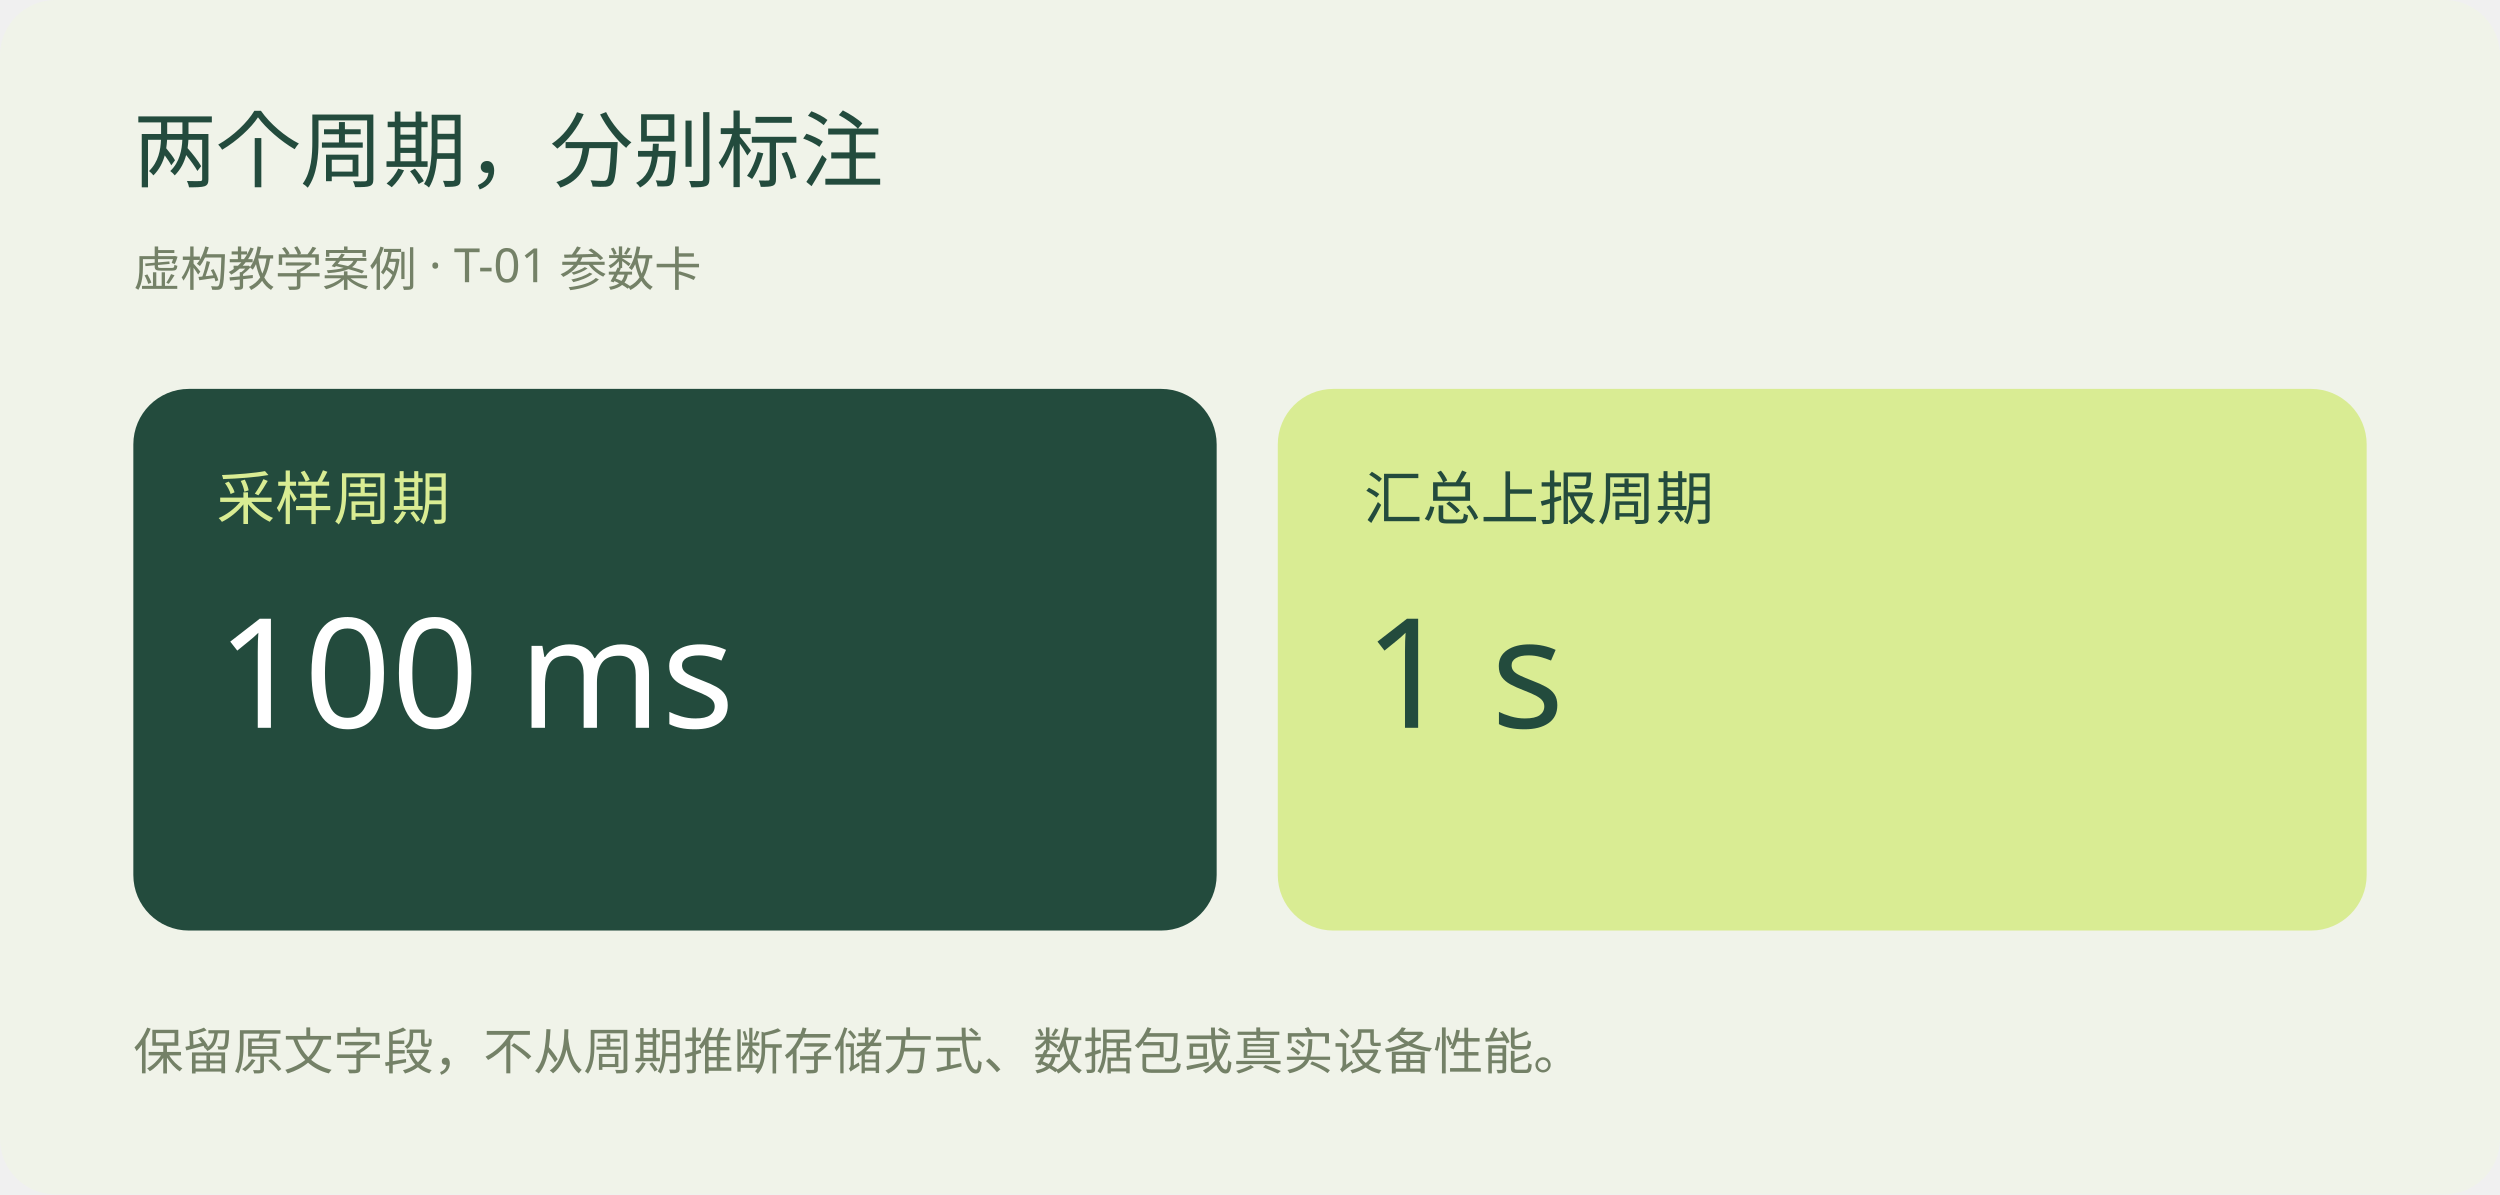
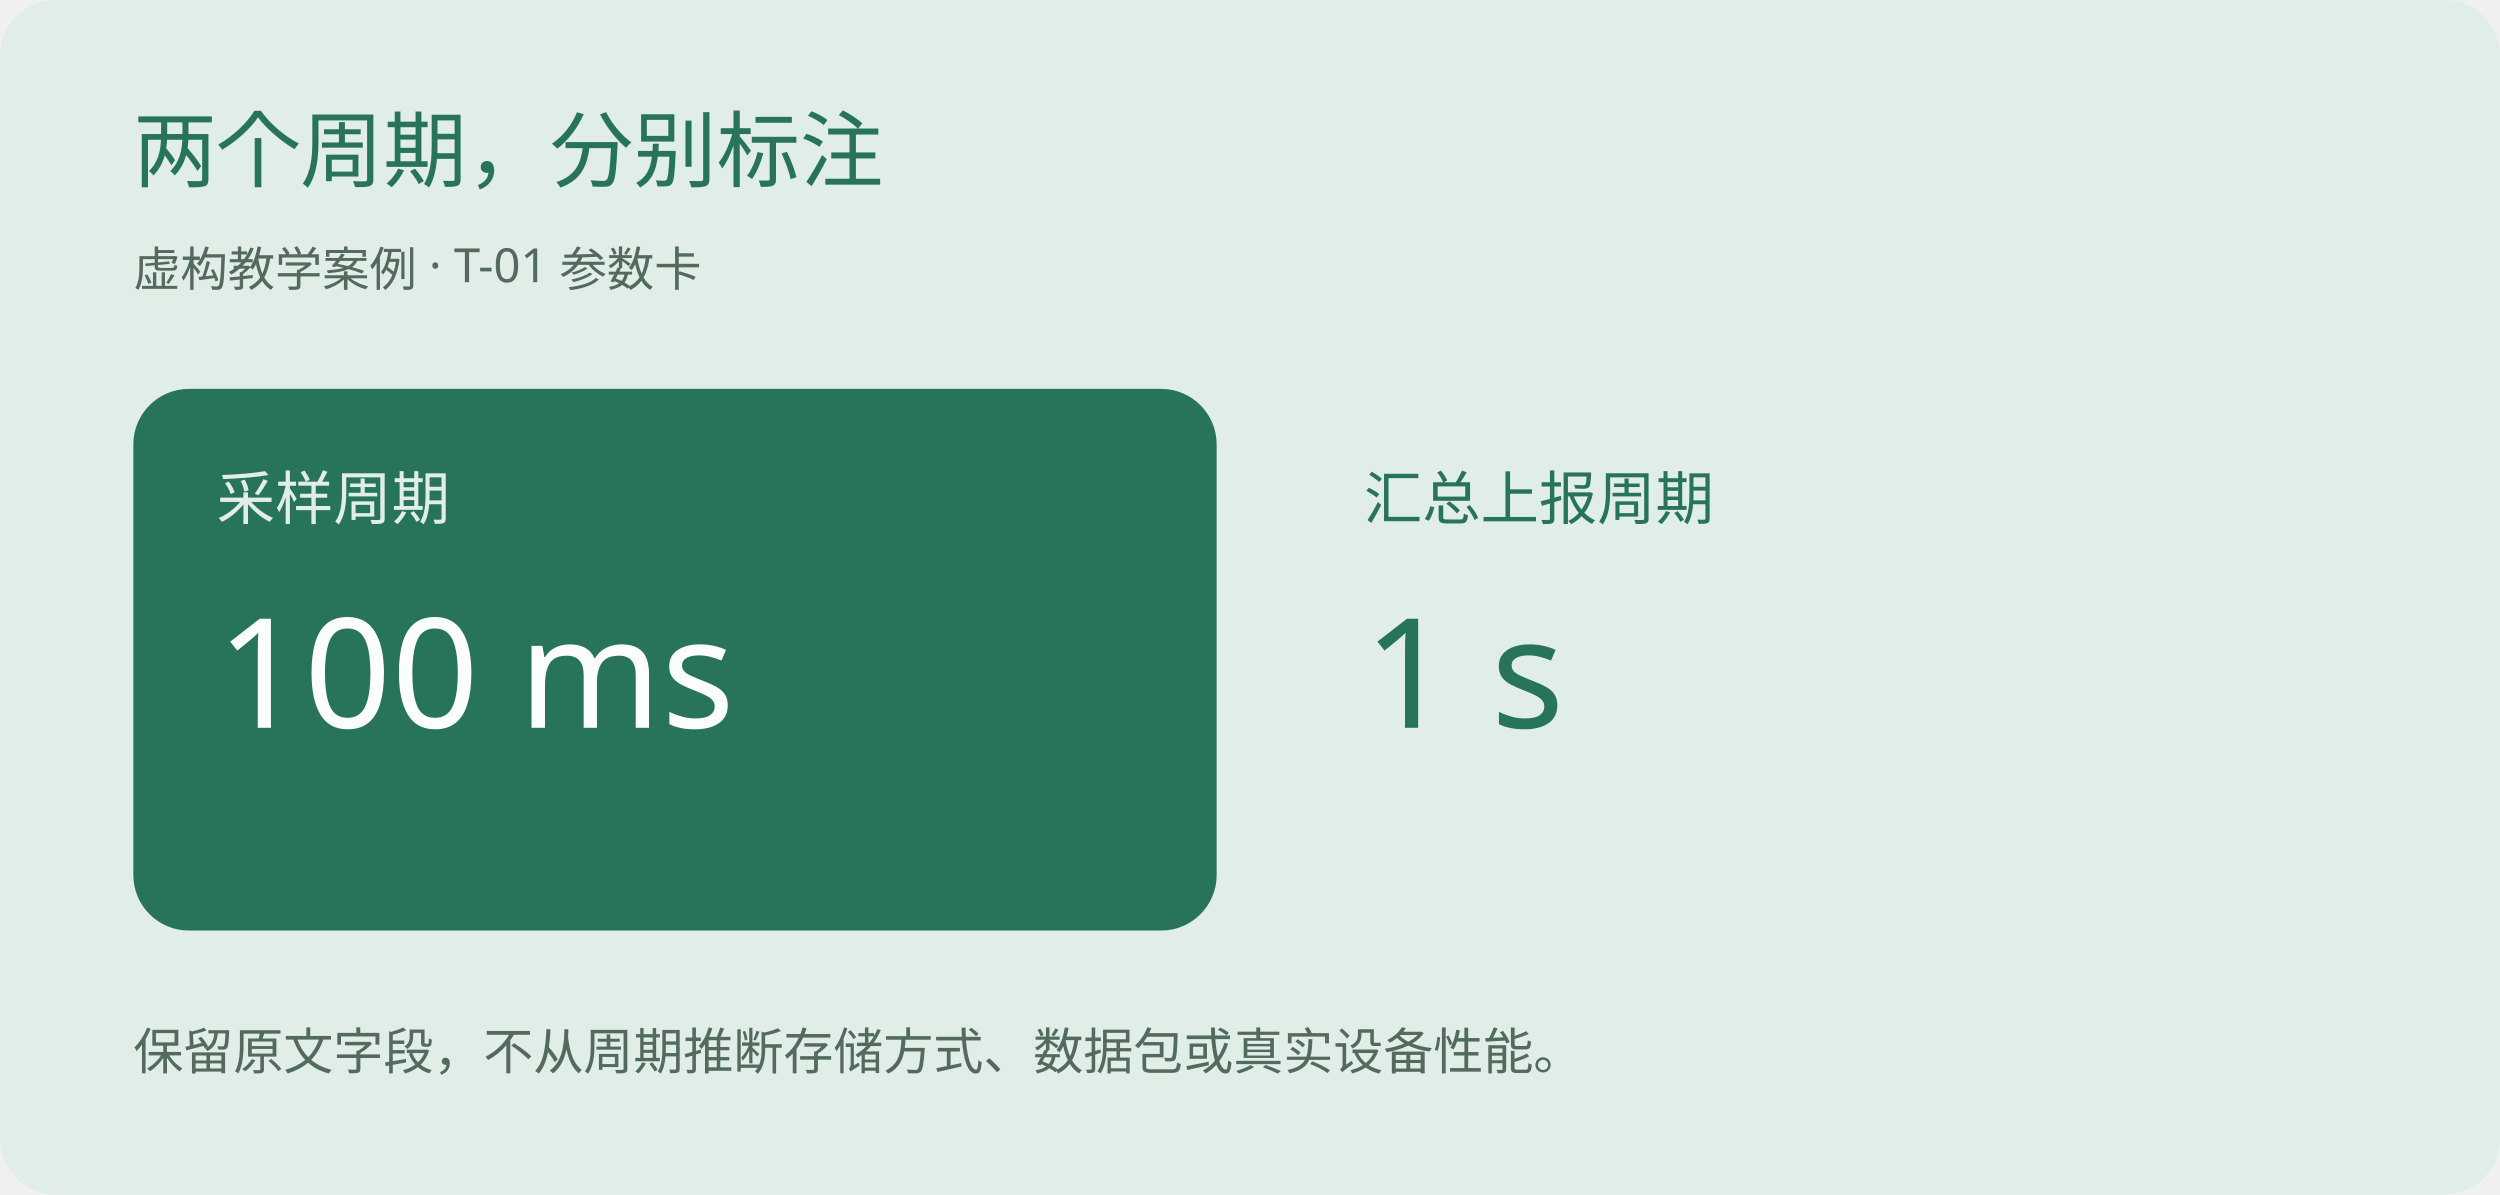
<svg xmlns="http://www.w3.org/2000/svg" viewBox="0 0 900 430" role="img">
-   <rect width="900" height="430" rx="20" fill="#f0f3e9" />
+   <rect width="900" height="430" rx="20" fill="#e0eee7" />
  <g font-family="Microsoft YaHei,PingFang SC,sans-serif">
-     <text x="48" y="65" fill="#234b3d" font-size="30">两个周期，分别标注</text>
-     <text x="48" y="103" fill="#748167" font-size="17">虚构教学案例 · T-01 参数卡</text>
-     <rect x="48" y="140" width="390" height="195" rx="20" fill="#234b3d" />
-     <rect x="460" y="140" width="392" height="195" rx="20" fill="#d9ec93" />
-     <text x="78" y="187" fill="#d9ec93" font-size="21">采样周期</text>
-     <text x="78" y="262" fill="#fff" font-size="55">100 ms</text>
-     <text x="491" y="187" fill="#234b3d" font-size="21">汇总上报周期</text>
-     <text x="491" y="262" fill="#234b3d" font-size="55">1 s</text>
-     <text x="48" y="385" fill="#748167" font-size="18">保留原文字段，不从周期推断存储方式、数据包或真实设备性能。</text>
+     <text x="48" y="65" fill="#28745a" font-size="30">两个周期，分别标注</text>
+     <text x="48" y="103" fill="#536b5e" font-size="17">虚构教学案例 · T-01 参数卡</text>
+     <rect x="48" y="140" width="390" height="195" rx="20" fill="#28745a" />
+     <rect x="460" y="140" width="392" height="195" rx="20" fill="#e0eee7" />
+     <text x="78" y="187" fill="#e0eee7" font-size="21">采样周期</text>
+     <text x="78" y="262" fill="#fcfefd" font-size="55">100 ms</text>
+     <text x="491" y="187" fill="#28745a" font-size="21">汇总上报周期</text>
+     <text x="491" y="262" fill="#28745a" font-size="55">1 s</text>
+     <text x="48" y="385" fill="#536b5e" font-size="18">保留原文字段，不从周期推断存储方式、数据包或真实设备性能。</text>
  </g>
</svg>
